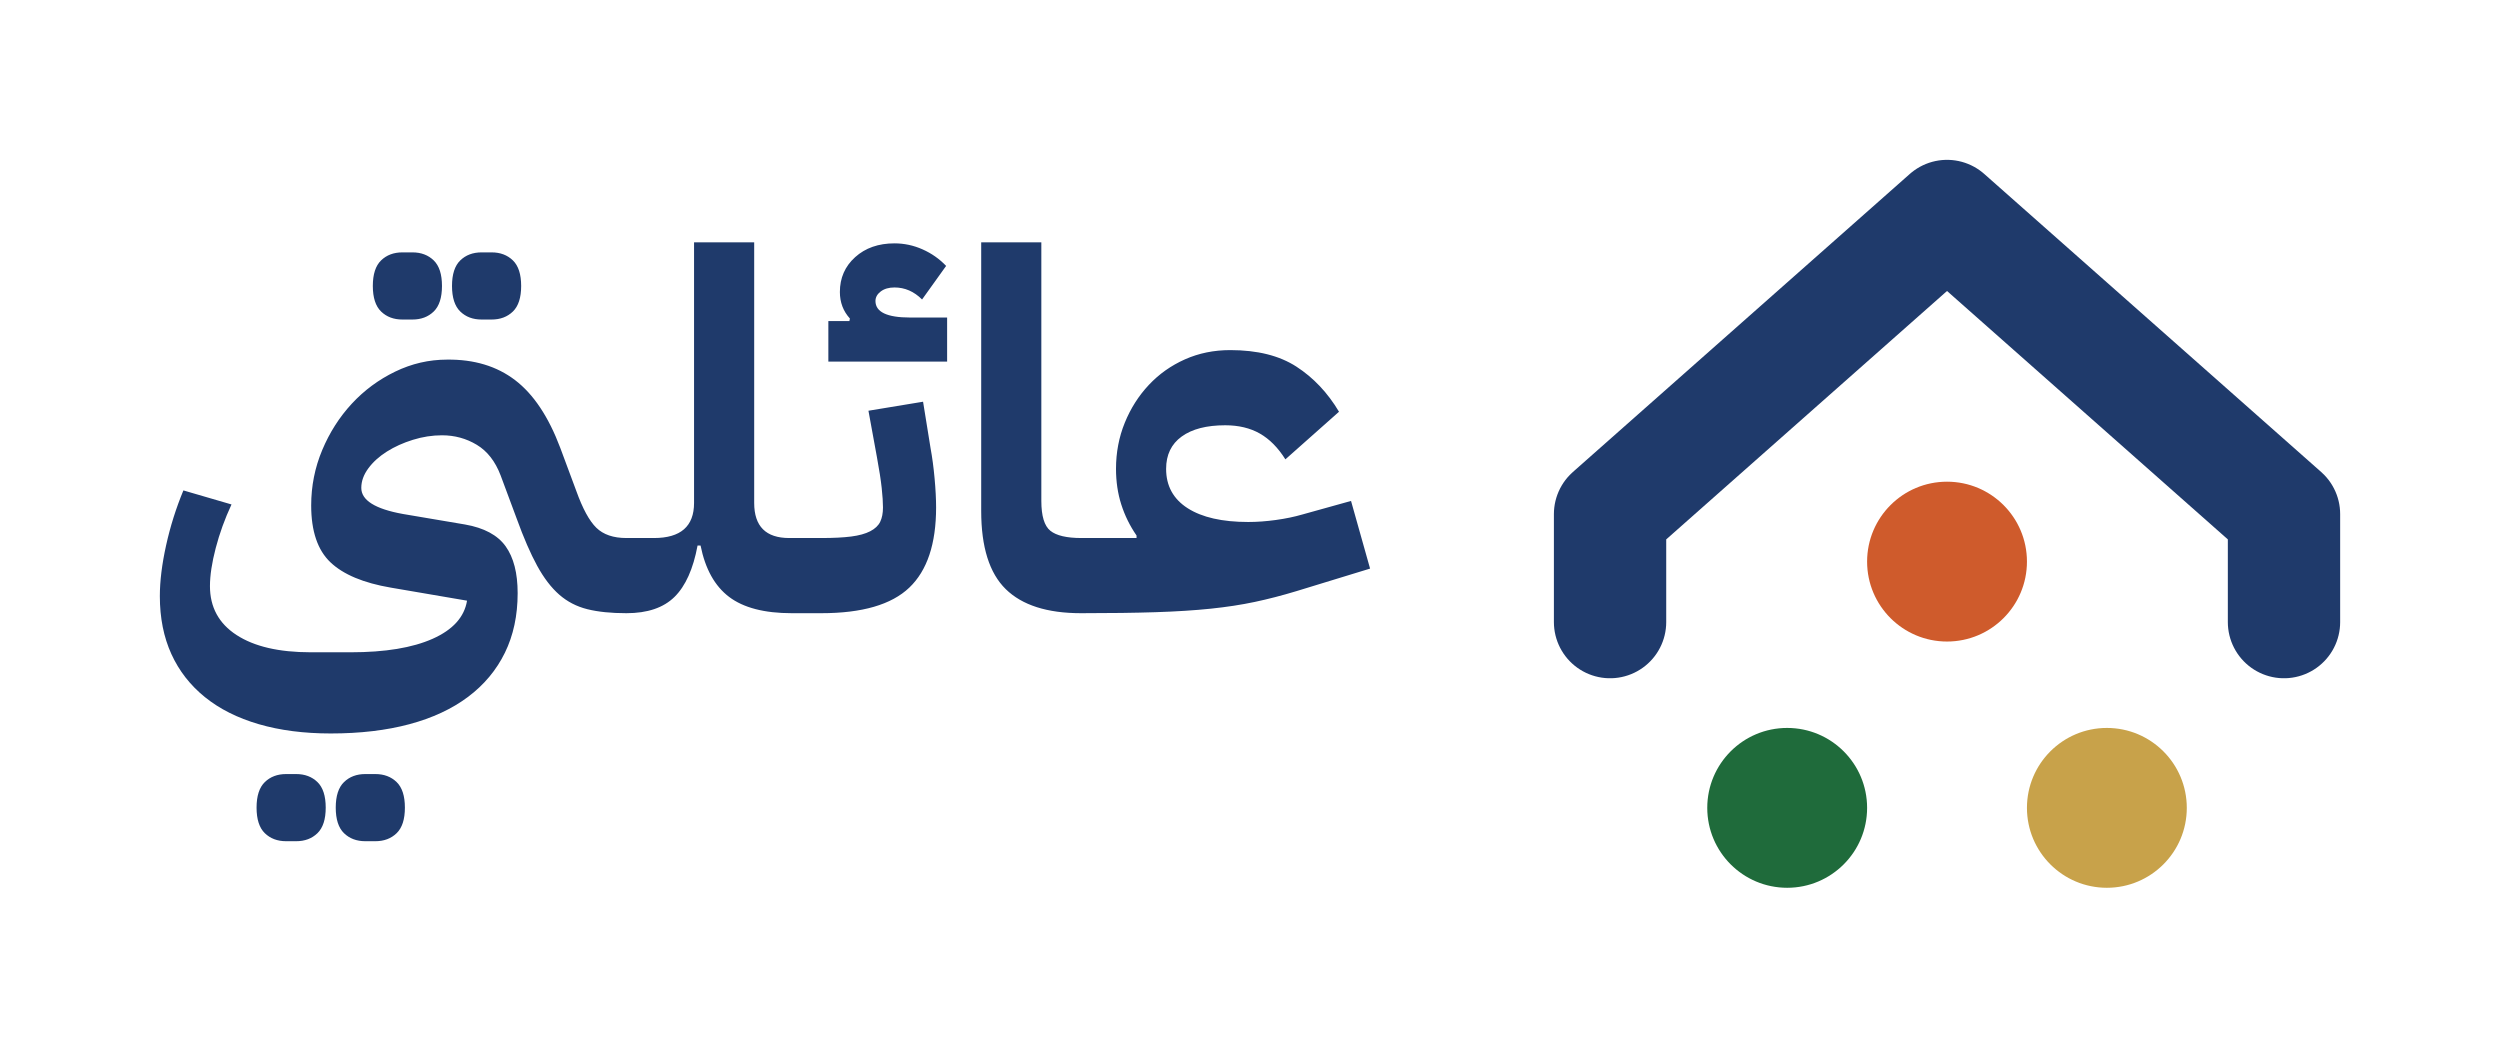
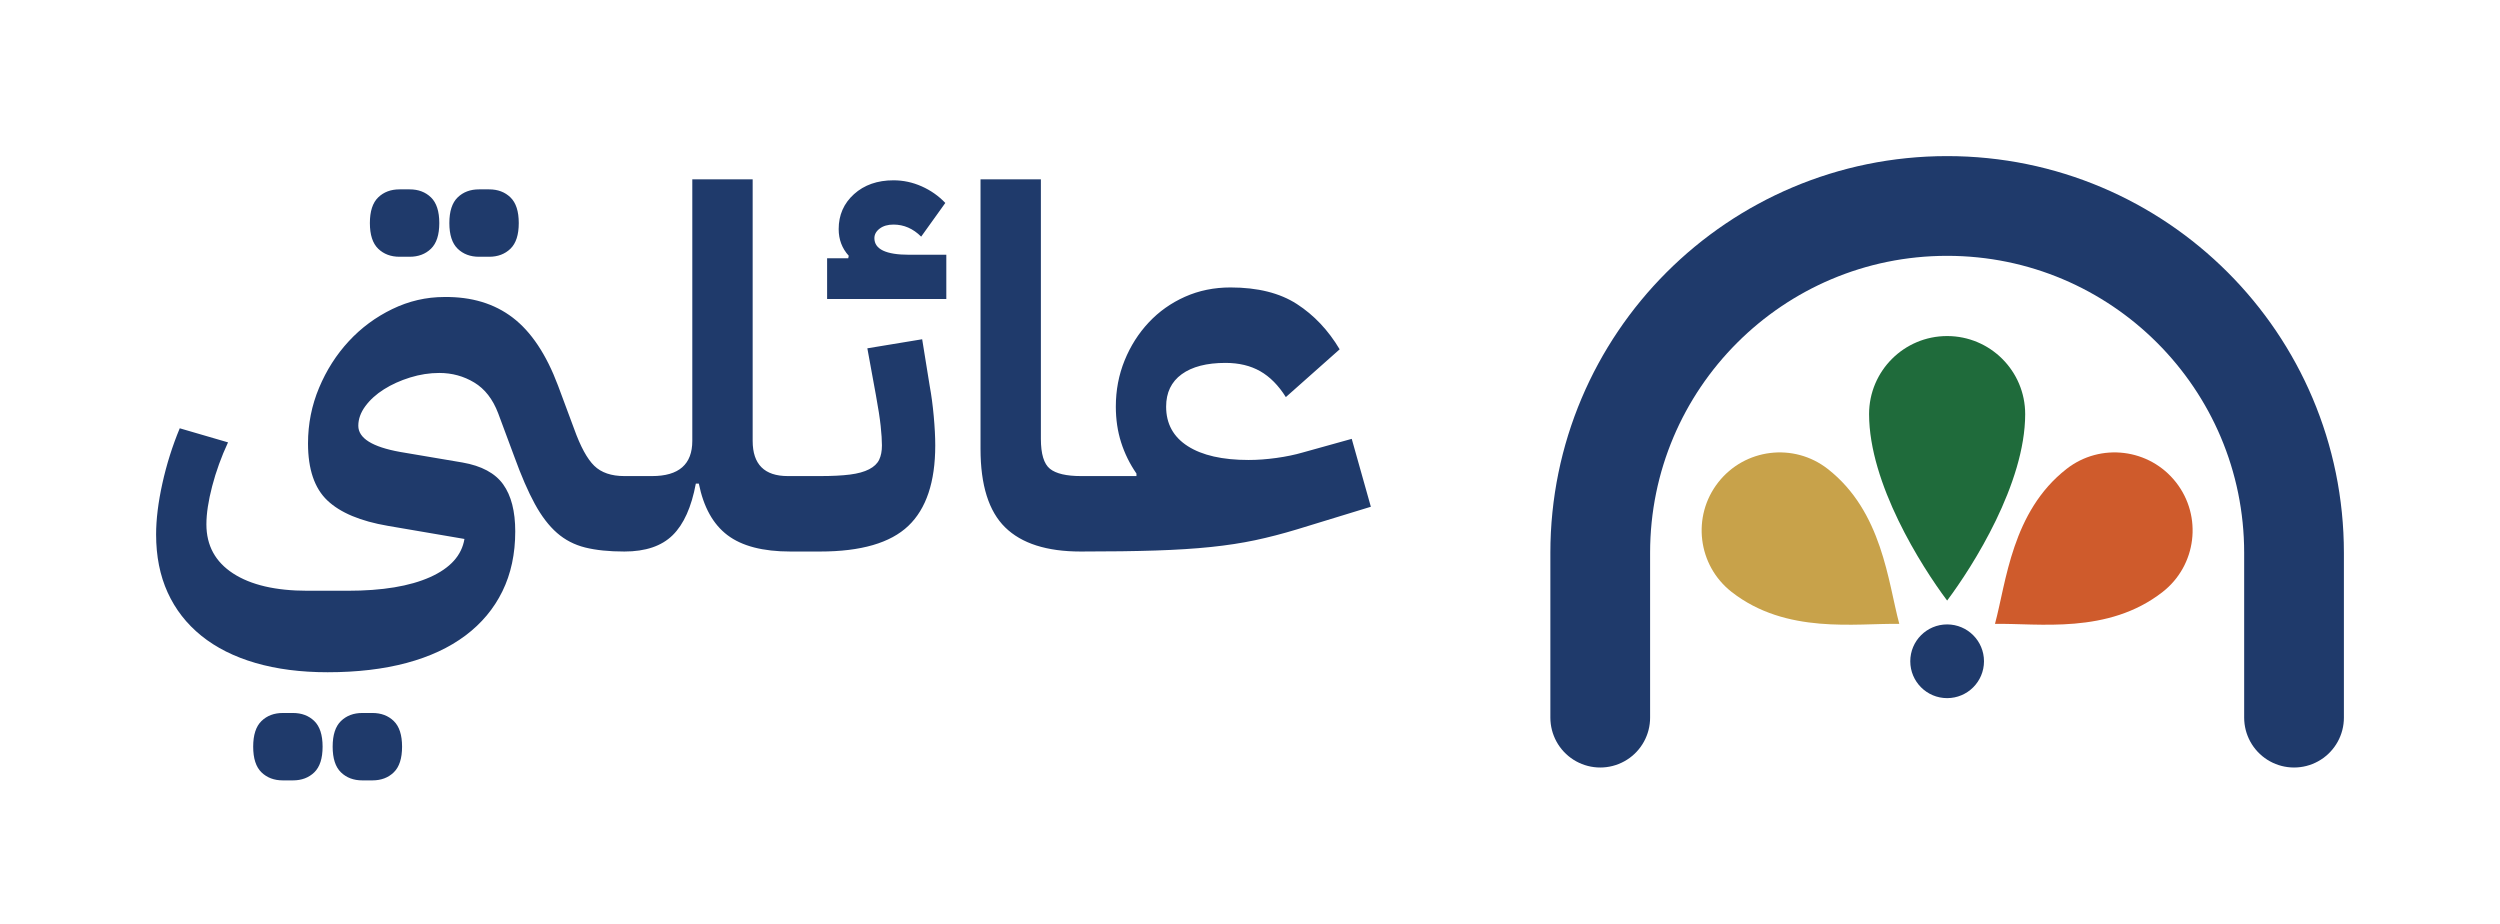
- <svg xmlns="http://www.w3.org/2000/svg" viewBox="0 0 1157.38 485" role="img" aria-label="عائلتي">
-   <g transform="translate(719.38 74) scale(1)">
-     <path d="M26 214V164L182 26 338 164v50" fill="none" stroke="#1F3A6B" stroke-width="52" stroke-linecap="round" stroke-linejoin="round" />
-     <circle cx="182" cy="186" r="37" fill="#CF5B2C" />
-     <circle cx="108" cy="300" r="37" fill="#1F6B3B" />
-     <circle cx="256" cy="300" r="37" fill="#C8A24A" />
+ <svg xmlns="http://www.w3.org/2000/svg" viewBox="0 0 1153.08 426" role="img" aria-label="عائلتي">
+   <g transform="translate(715.08 72) scale(1)">
+     <path d="M23 259V183A160 160 0 0 1 343 183V259" fill="none" stroke="#1F3A6B" stroke-width="46" stroke-linecap="round" stroke-linejoin="round" />
+     <circle cx="183" cy="233" r="17" fill="#1F3A6B" />
+     <path transform="translate(183 233) rotate(52)" d="M0-28C12-44 36-66 36-98A36 36 0 0 0-36-98C-36-66-12-44 0-28Z" fill="#CF5B2C" />
+     <path transform="translate(183 233)" d="M0-28C12-44 36-82 36-114A36 36 0 0 0-36-114C-36-82-12-44 0-28Z" fill="#1F6B3B" />
+     <path transform="translate(183 233) rotate(-52)" d="M0-28C12-44 36-66 36-98A36 36 0 0 0-36-98C-36-66-12-44 0-28Z" fill="#C8A24A" />
  </g>
-   <g transform="translate(74 112.2) scale(0.232)">
+   <g transform="translate(72 82.7) scale(0.232)">
    <path d="M341 980Q261 980 197.5 961.5Q134 943 90 907.5Q46 872 23 821.5Q0 771 0 706Q0 661 12.5 604.5Q25 548 47 495L143 523Q123 566 111.5 610Q100 654 100 686Q100 749 153 783.5Q206 818 301 818L381 818Q484 818 544.5 791Q605 764 613 715L461 689Q379 675 340.5 638.5Q302 602 302 525Q302 467 324 414.5Q346 362 383 322Q420 282 469.5 258Q519 234 573 234Q654 233 709 275Q764 317 799 410L831 496Q850 549 871 569.5Q892 590 931 590L961 590L961 710L931 740Q885 740 853 732Q821 724 797 703Q773 682 753 645.5Q733 609 712 551L680 465Q664 423 632.5 404Q601 385 563 385Q534 385 505 394Q476 403 453 417.5Q430 432 416 451Q402 470 402 490Q402 527 485 542L609 563Q666 573 690 606.5Q714 640 714 700Q714 767 688.5 819Q663 871 615 907Q567 943 498 961.5Q429 980 341 980ZM410 1195Q384 1195 367.5 1179Q351 1163 351 1128Q351 1093 367.5 1077Q384 1061 410 1061L430 1061Q456 1061 472.5 1077Q489 1093 489 1128Q489 1163 472.5 1179Q456 1195 430 1195L410 1195ZM252 1195Q226 1195 209.5 1179Q193 1163 193 1128Q193 1093 209.5 1077Q226 1061 252 1061L272 1061Q298 1061 314.5 1077Q331 1093 331 1128Q331 1163 314.5 1179Q298 1195 272 1195L252 1195ZM642 154Q616 154 599.5 138Q583 122 583 87Q583 52 599.5 36Q616 20 642 20L662 20Q688 20 704.5 36Q721 52 721 87Q721 122 704.5 138Q688 154 662 154L642 154ZM484 154Q458 154 441.5 138Q425 122 425 87Q425 52 441.5 36Q458 20 484 20L504 20Q530 20 546.5 36Q563 52 563 87Q563 122 546.5 138Q530 154 504 154L484 154ZM931 620L961 590L986 590Q1066 590 1066 520L1066 0L1186 0L1186 520Q1186 590 1256 590L1291 590L1291 710L1261 740Q1179 740 1136 707.5Q1093 675 1079 605L1073 605Q1060 675 1027 707.5Q994 740 931 740L931 620ZM1261 620L1291 590L1320 590Q1356 590 1379.5 587Q1403 584 1417.5 576.5Q1432 569 1437.5 557.5Q1443 546 1443 529Q1443 514 1440.5 490.5Q1438 467 1431 429L1414 336L1523 318L1538 411Q1543 438 1546 471Q1549 504 1549 529Q1549 638 1495.5 689Q1442 740 1320 740L1261 740L1261 620ZM1334 157L1376 157L1377 152Q1357 130 1357 99Q1357 57 1387.5 29.5Q1418 2 1466 2Q1495 2 1522 14Q1549 26 1569 47L1521 114Q1497 90 1466 90Q1449 90 1438.5 98Q1428 106 1428 117Q1428 150 1497 150L1571 150L1571 238L1334 238L1334 157ZM1838 740Q1737 740 1688 692Q1639 644 1639 536L1639 0L1759 0L1759 516Q1759 561 1777 575.5Q1795 590 1839 590L1869 590L1869 710L1839 740L1838 740ZM1839 620L1869 590L1949 590L1949 585Q1929 556 1918.5 523Q1908 490 1908 452Q1908 403 1925.5 360Q1943 317 1973.5 284.5Q2004 252 2045.5 233.5Q2087 215 2136 215Q2217 215 2268 248Q2319 281 2353 338L2246 433Q2224 398 2195 381.5Q2166 365 2126 365Q2070 365 2039 387.5Q2008 410 2008 452Q2008 503 2051 530.5Q2094 558 2172 558Q2198 558 2227 554Q2256 550 2280 543L2377 516L2415 651L2268 696Q2225 709 2185 717.5Q2145 726 2097 731Q2049 736 1987 738Q1925 740 1839 740L1839 620Z" fill="#1F3A6B" />
  </g>
</svg>
